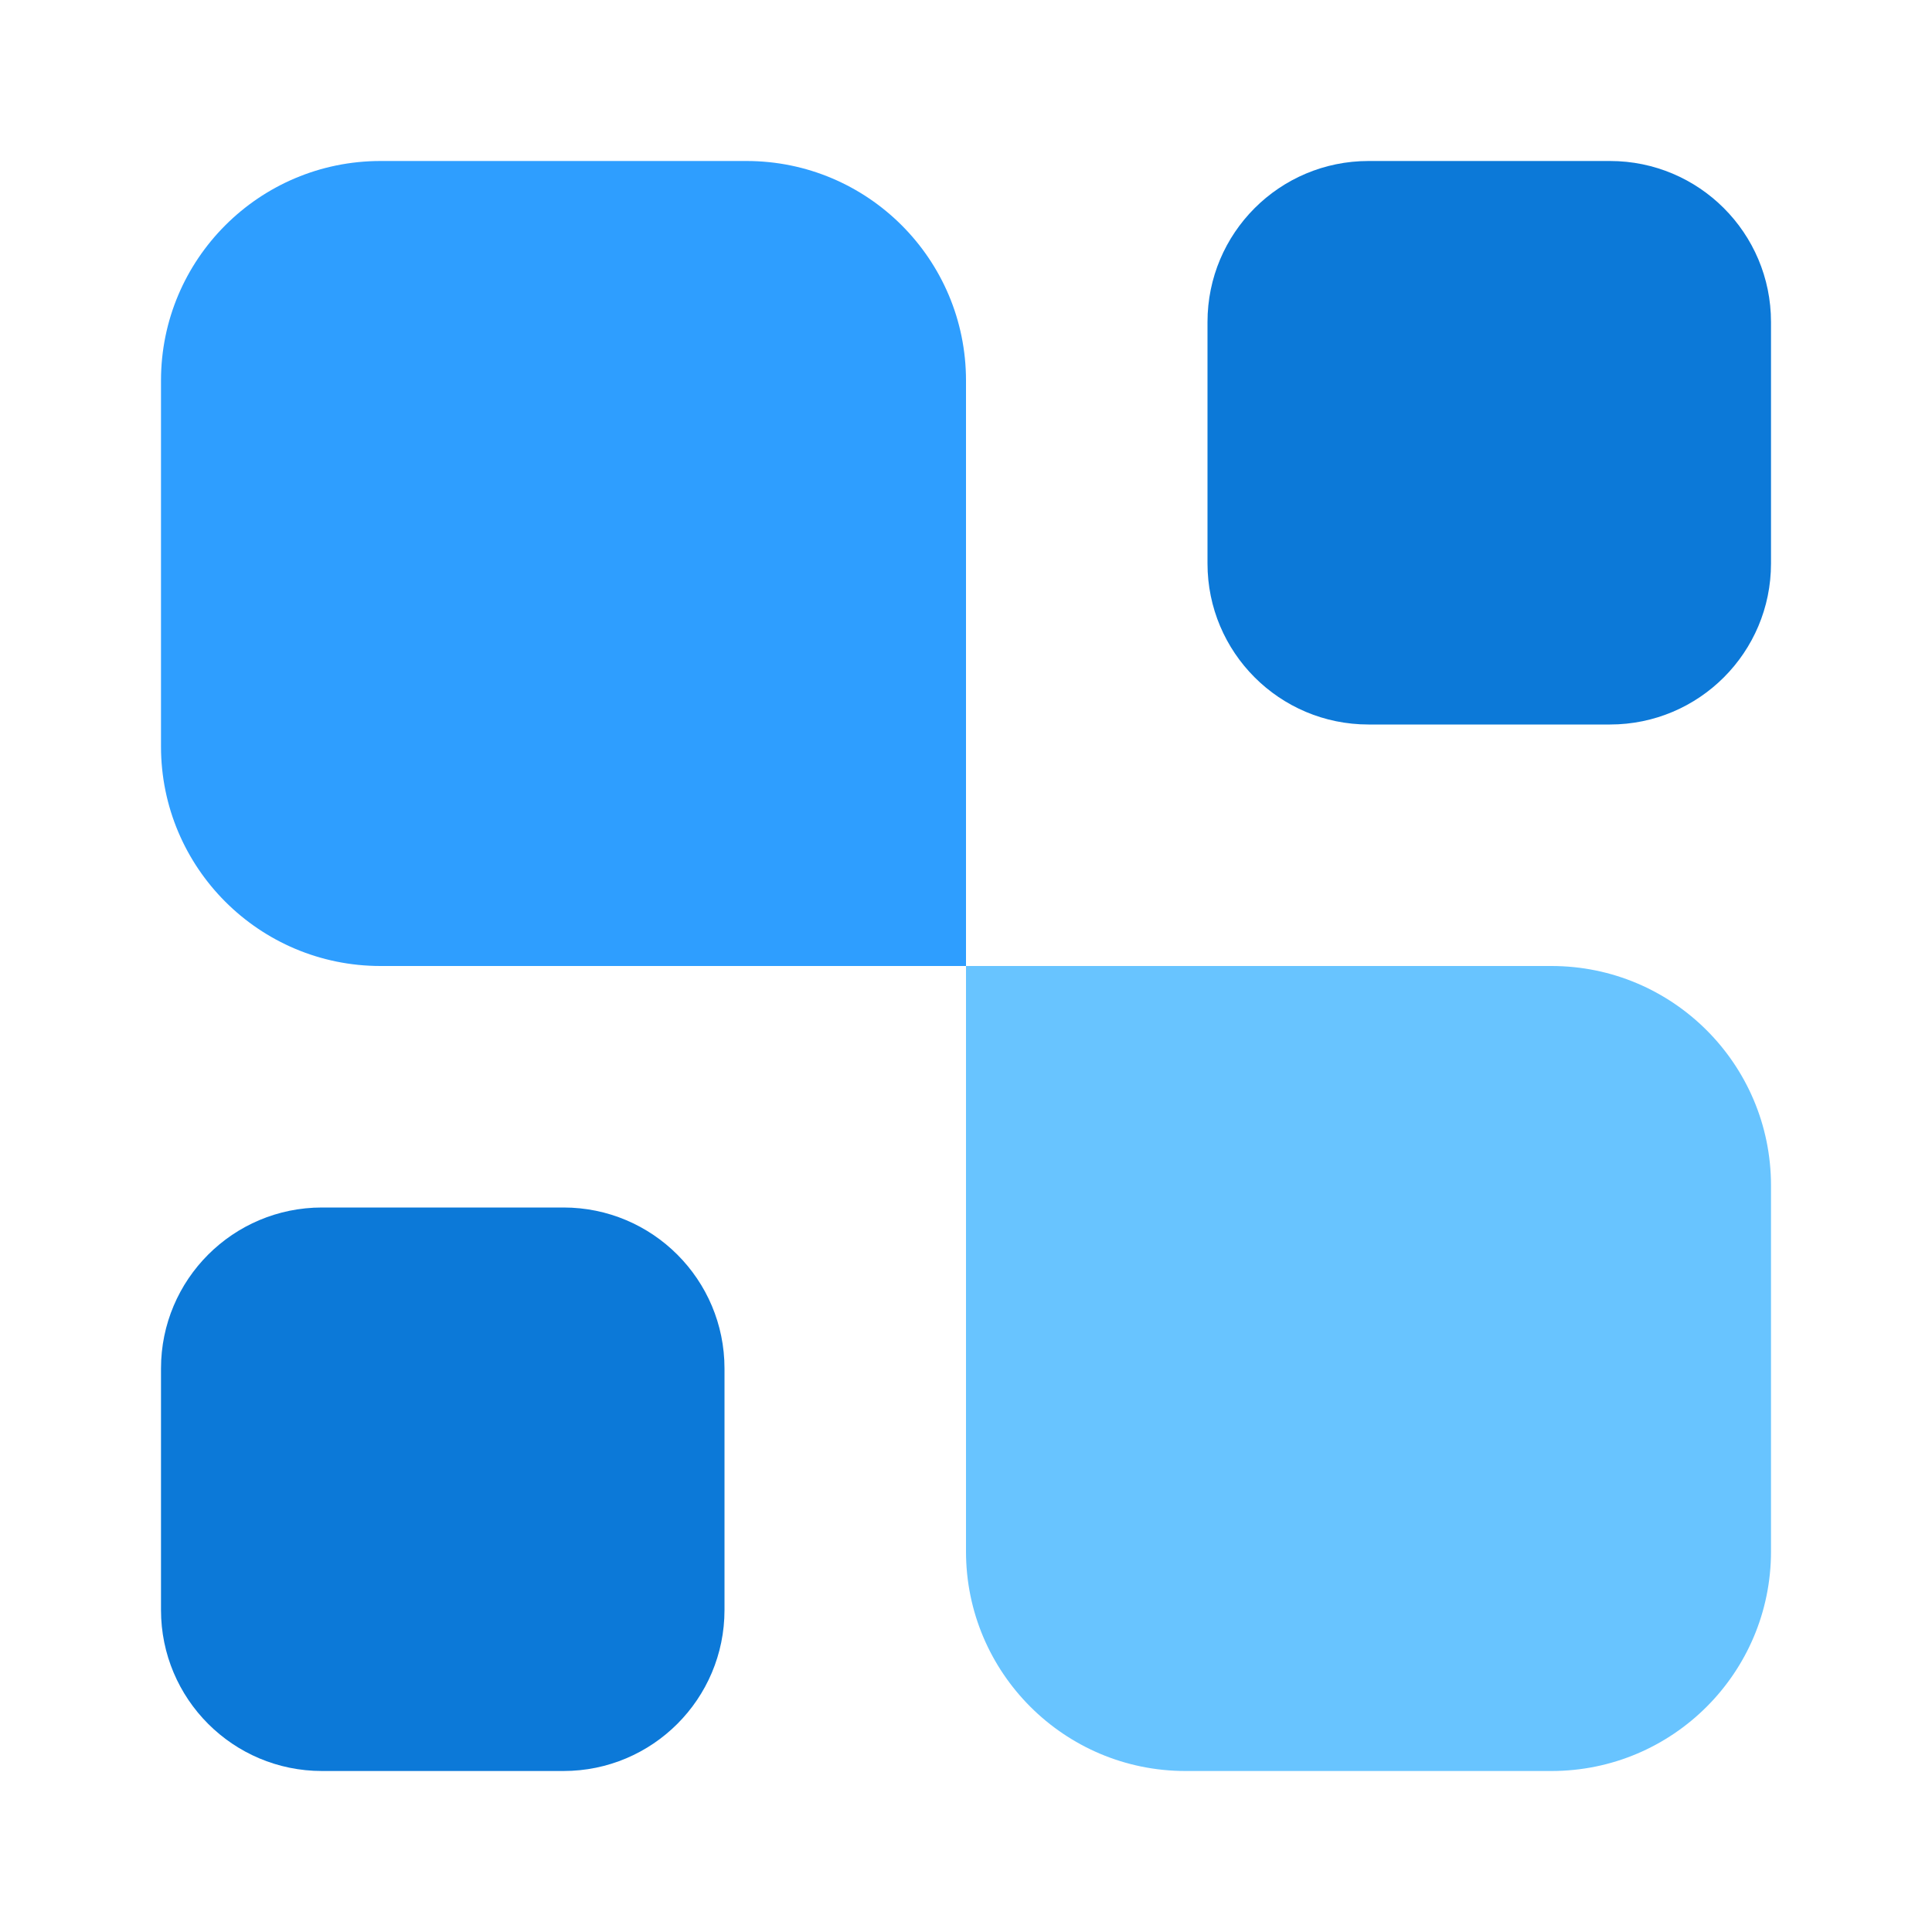
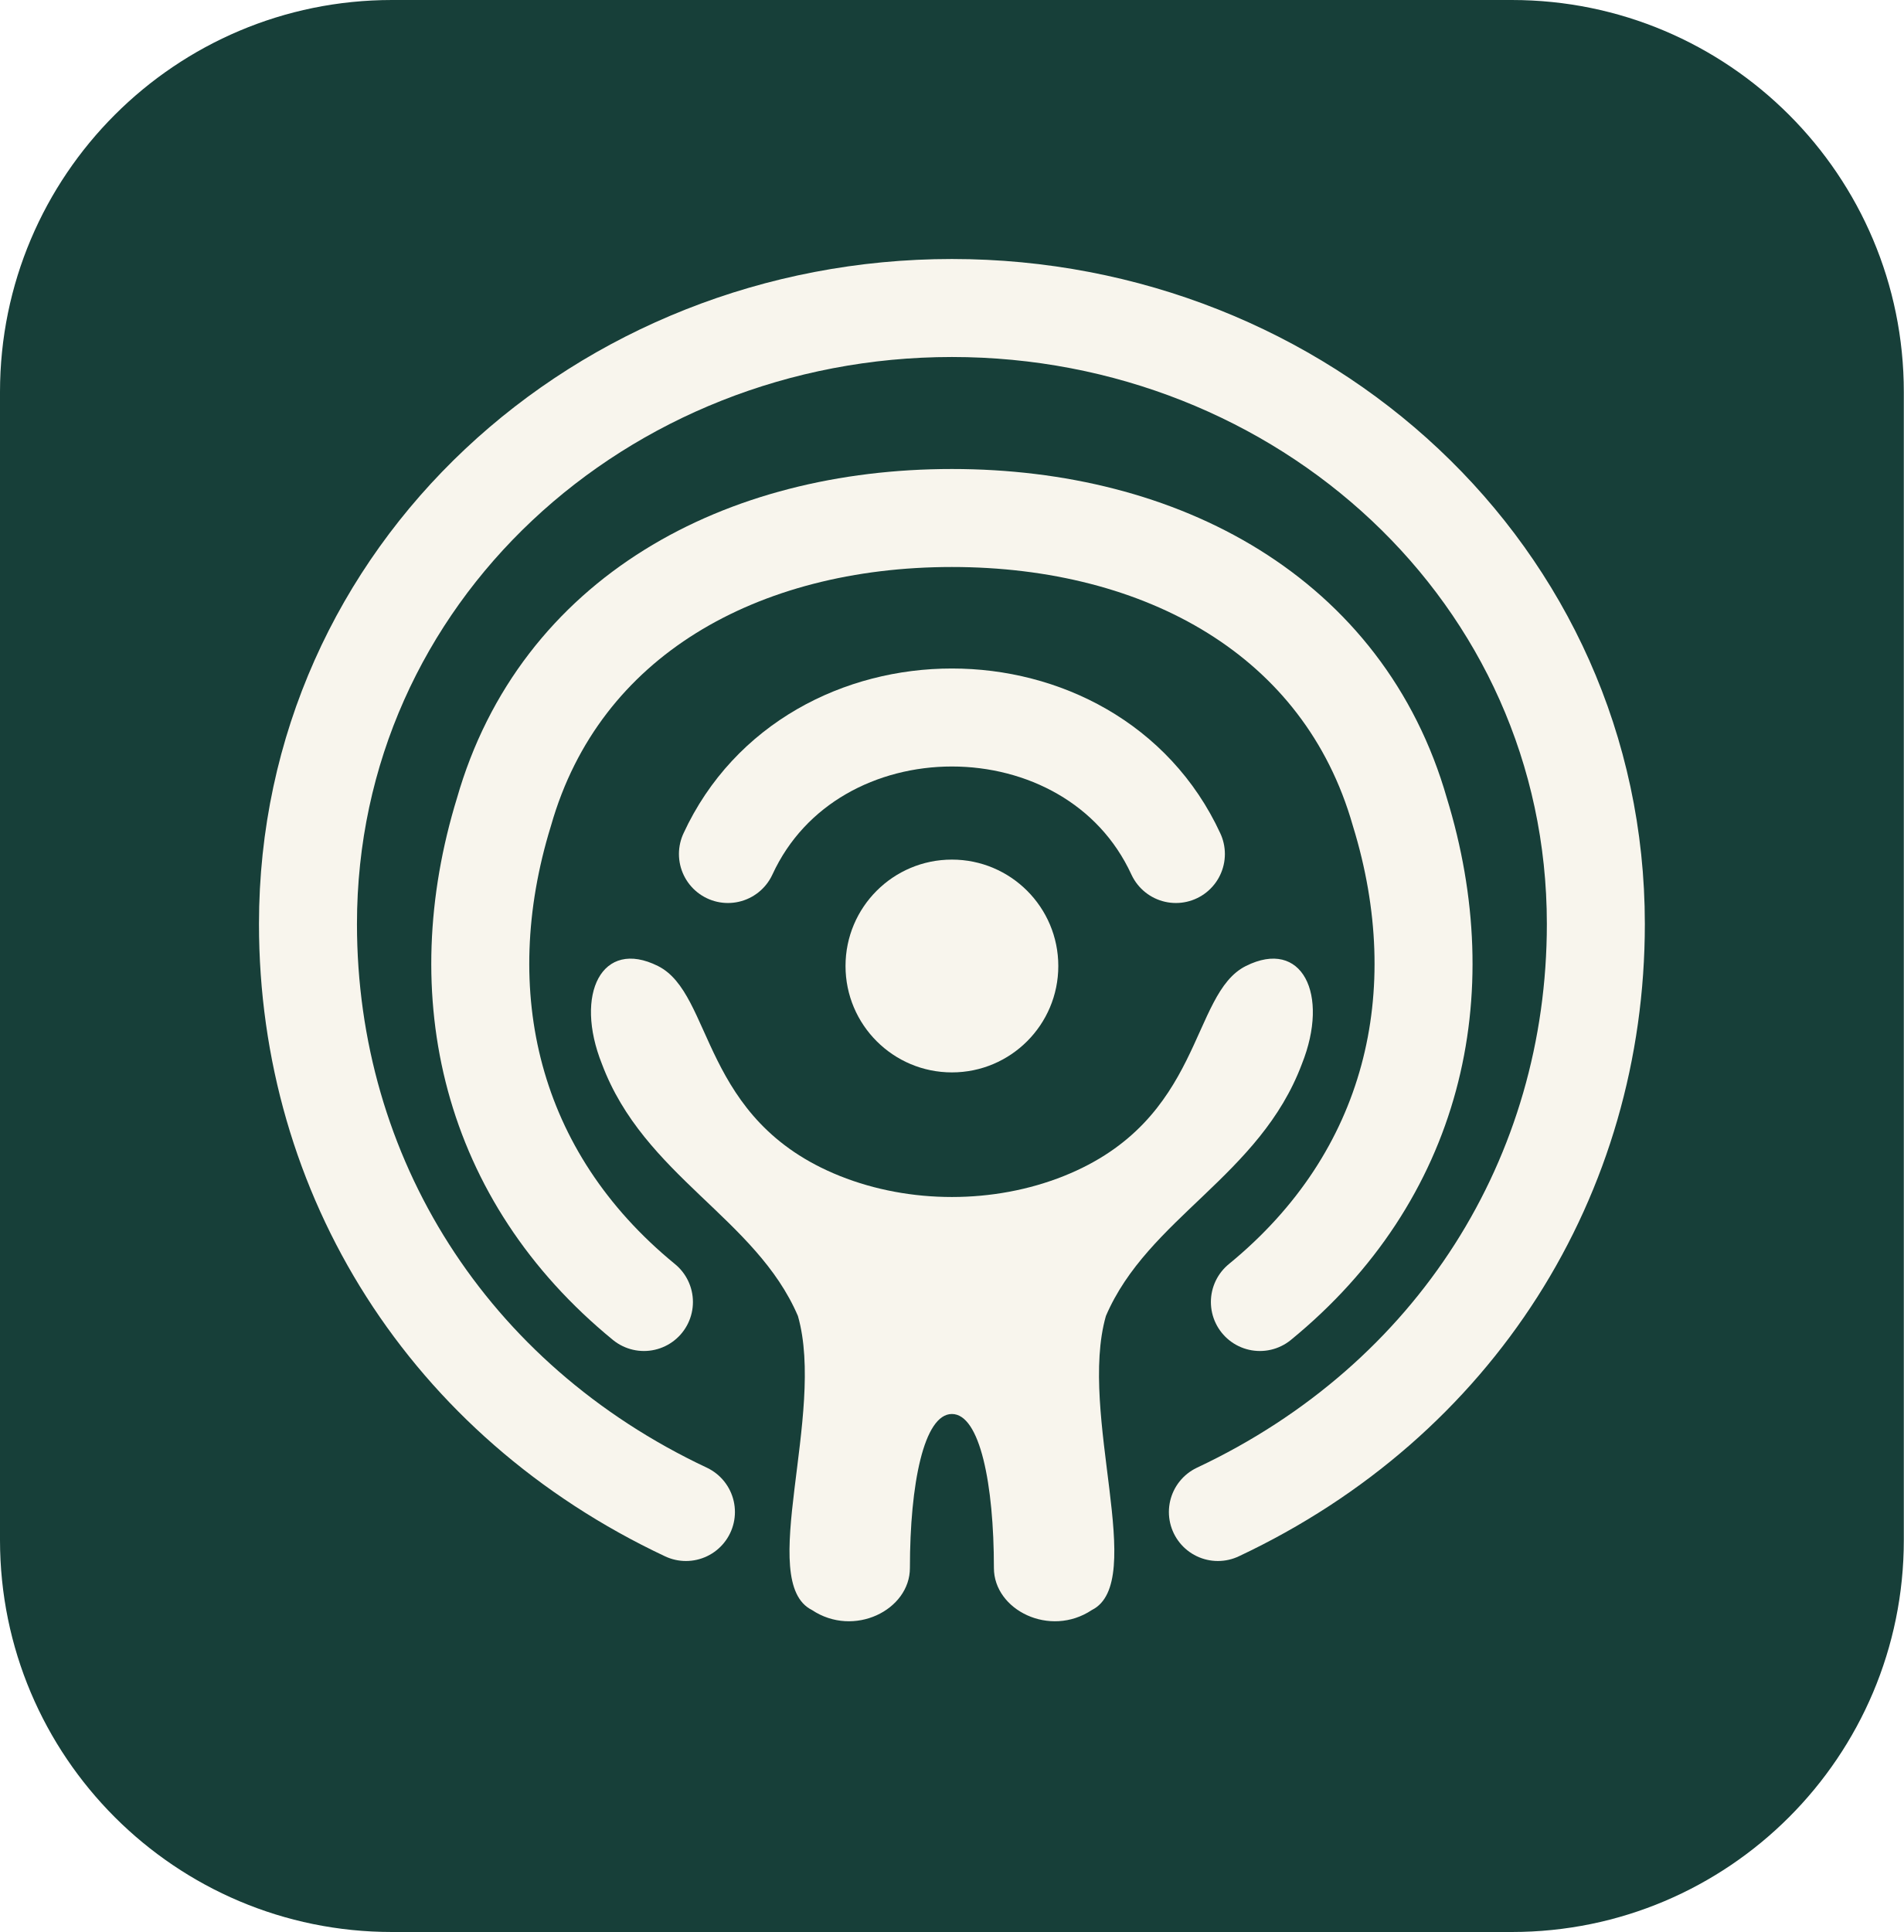
- <svg xmlns="http://www.w3.org/2000/svg" width="24" height="24" viewBox="0 0 24 24" fill="none">
-   <path d="M22 19.273C22 20.779 20.779 22 19.273 22H14.727C13.221 22 12 20.779 12 19.273V12H19.273C20.779 12 22 13.221 22 14.727V19.273Z" fill="#68C4FF" />
-   <path d="M20 2C21.105 2 22 2.895 22 4V7C22 8.105 21.105 9 20 9H17C15.895 9 15 8.105 15 7V4C15 2.895 15.895 2 17 2H20Z" fill="#0C79D8" />
-   <path d="M7 15C8.105 15 9 15.895 9 17V20C9 21.105 8.105 22 7 22H4C2.895 22 2 21.105 2 20V17C2 15.895 2.895 15 4 15H7Z" fill="#0C79D8" />
-   <path d="M12 12H4.727C3.221 12 2 10.779 2 9.273V4.727C2 3.221 3.221 2 4.727 2H9.273C10.779 2 12 3.221 12 4.727V12Z" fill="#2E9EFF" />
+ <svg xmlns="http://www.w3.org/2000/svg" viewBox="-18 -19 136 138" fill="none">
+   <rect x="-18" y="-19" width="136" height="138" rx="28" fill="#173f39" />
+   <path d="M 31 89 C 14 81 4 65 4 47 C 4 22 25 3 50 3 C 75 3 96 22 96 47 C 96 65 86 81 69 89" stroke="#f8f5ed" stroke-width="7" stroke-linecap="round" />
+   <path d="M 28 74 C 17 65 14 52 18 39 C 22 25 35 18 50 18 C 65 18 78 25 82 39 C 86 52 83 65 72 74" stroke="#f8f5ed" stroke-width="7" stroke-linecap="round" />
+   <path d="M 34 42 C 40 29 60 29 66 42" stroke="#f8f5ed" stroke-width="7" stroke-linecap="round" />
+   <circle cx="50" cy="50" r="7.6" fill="#f8f5ed" />
+   <path d="M 29 50 C 25 48 23 52 25 57 C 28 65 36 68 39 75 C 41 82 36 94 40 96 C 43 98 47 96 47 93 C 47 87 48 82 50 82 C 52 82 53 87 53 93 C 53 96 57 98 60 96 C 64 94 59 82 61 75 C 64 68 72 65 75 57 C 77 52 75 48 71 50 C 67 52 68 61 58 65 C 53 67 47 67 42 65 C 32 61 33 52 29 50 Z" fill="#f8f5ed" />
</svg>
